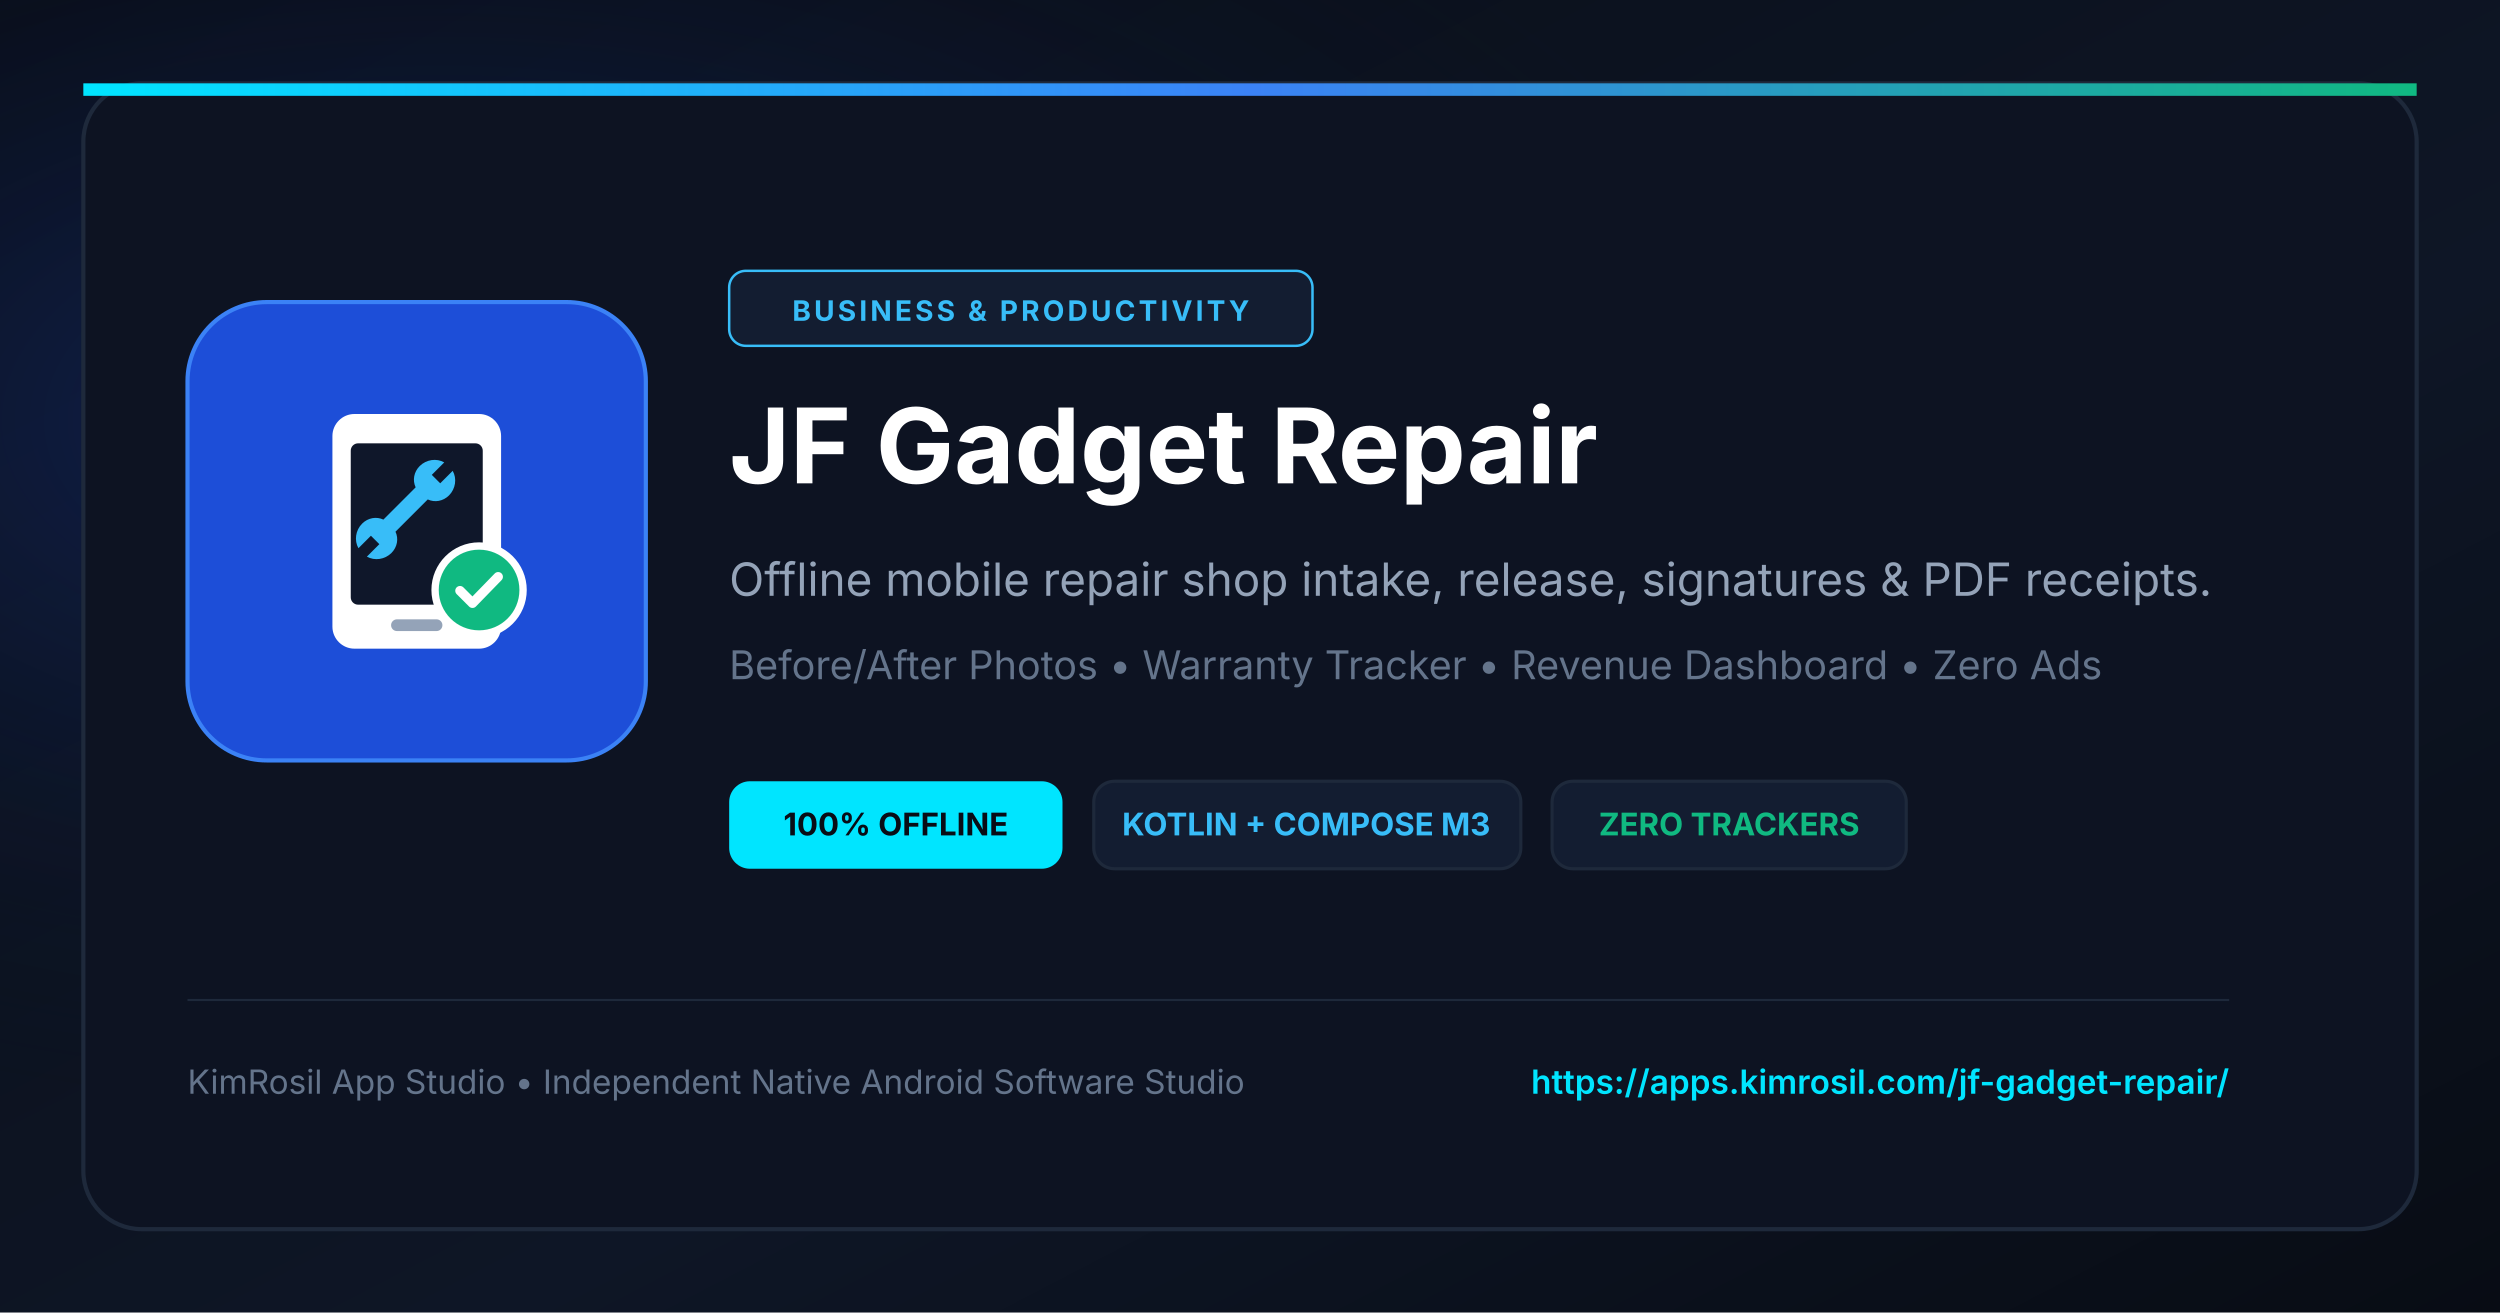
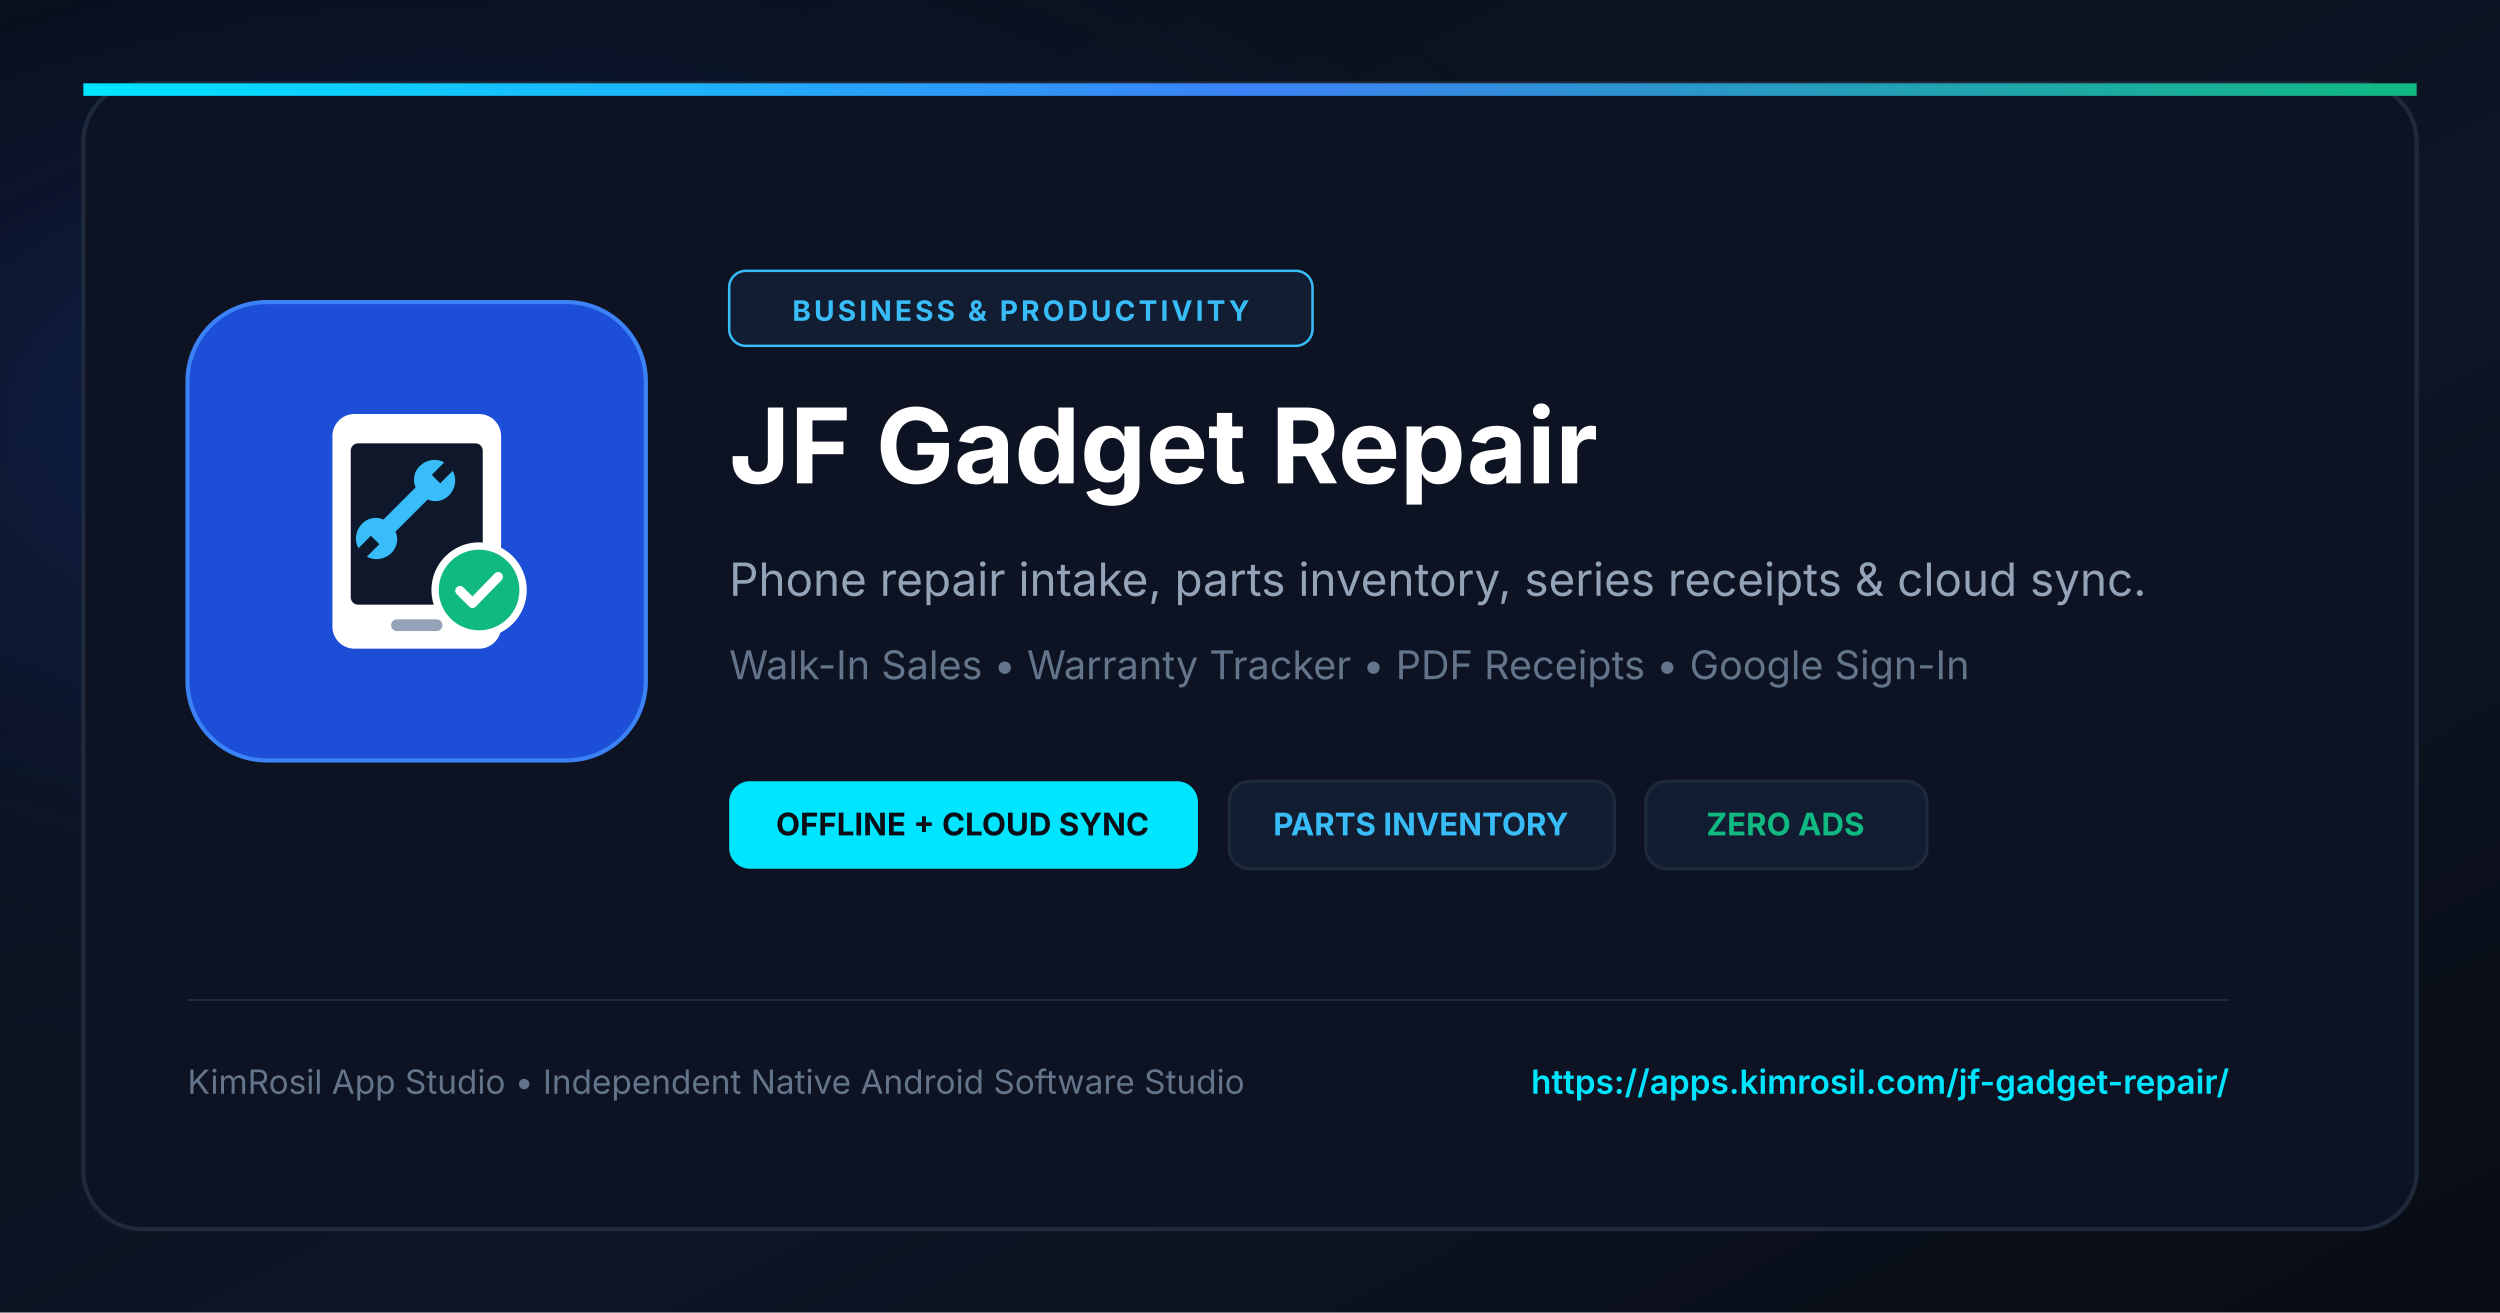
<svg xmlns="http://www.w3.org/2000/svg" viewBox="0 0 1200 630" width="1200" height="630">
  <defs>
    <linearGradient id="bgGrad" x1="0%" y1="0%" x2="100%" y2="100%">
      <stop offset="0%" stop-color="#090D16" />
      <stop offset="60%" stop-color="#0E1626" />
      <stop offset="100%" stop-color="#080C14" />
    </linearGradient>
    <radialGradient id="blueGlow" cx="18%" cy="32%" r="55%">
      <stop offset="0%" stop-color="#1D4ED8" stop-opacity="0.32" />
      <stop offset="100%" stop-color="#090D16" stop-opacity="0" />
    </radialGradient>
    <linearGradient id="accentLine" x1="0%" y1="0%" x2="100%" y2="0%">
      <stop offset="0%" stop-color="#00E5FF" />
      <stop offset="50%" stop-color="#3B82F6" />
      <stop offset="100%" stop-color="#10B981" />
    </linearGradient>
  </defs>
  <rect width="1200" height="630" fill="url(#bgGrad)" />
  <rect width="1200" height="630" fill="url(#blueGlow)" />
  <rect x="40" y="40" width="1120" height="550" rx="28" fill="#0D1322" stroke="#1E293B" stroke-width="2" />
  <rect x="40" y="40" width="1120" height="6" fill="url(#accentLine)" />
  <rect x="90" y="145" width="220" height="220" rx="38" fill="#1D4ED8" stroke="#3B82F6" stroke-width="2" />
  <g transform="translate(105, 160) scale(1.76)">
    <path fill="#FFFFFF" d="M37,22 L71,22 C74.3,22 77,24.7 77,28 L77,80 C77,83.3 74.3,86 71,86 L37,86 C33.7,86 31,83.3 31,80 L31,28 C31,24.7 33.7,22 37,22 Z" />
    <rect x="36" y="30" width="36" height="44" rx="2" fill="#0F172A" />
    <rect x="47" y="78" width="14" height="3.2" rx="1.6" fill="#94A3B8" />
    <path fill="#38BDF8" d="M62.8,44.2 C61.2,45.8 58.9,46.2 57,45.3 L48.2,54.1 C49.1,56 48.7,58.3 47.1,59.9 C45.3,61.7 42.5,62.1 40.4,60.9 L43.8,57.5 L41.5,55.2 L38.1,58.6 C36.9,56.5 37.3,53.7 39.1,51.9 C40.7,50.3 43,49.9 44.9,50.8 L53.7,42 C52.8,40.1 53.2,37.8 54.8,36.2 C56.6,34.4 59.4,34 61.5,35.2 L58.1,38.6 L60.4,40.9 L63.8,37.5 C65,39.6 64.6,42.4 62.8,44.2 Z" />
    <circle cx="71" cy="70" r="12" fill="#10B981" stroke="#FFFFFF" stroke-width="2" />
    <path fill="none" stroke="#FFFFFF" stroke-width="2.6" stroke-linecap="round" stroke-linejoin="round" d="M65.8,70.2 L69.2,73.6 L76.2,66.4" />
  </g>
  <rect x="350" y="130" width="280" height="36" rx="8" fill="#131D31" stroke="#38BDF8" stroke-width="1.2" />
  <text x="490" y="154" fill="#38BDF8" font-size="13.5" font-weight="bold" font-family="-apple-system, BlinkMacSystemFont, sans-serif" text-anchor="middle" letter-spacing="1.5">BUSINESS &amp; PRODUCTIVITY</text>
  <text x="350" y="232" fill="#FFFFFF" font-size="50" font-weight="bold" font-family="-apple-system, BlinkMacSystemFont, sans-serif">JF Gadget Repair</text>
-   <text x="350" y="286" fill="#94A3B8" font-size="22" font-family="-apple-system, BlinkMacSystemFont, sans-serif">Offline mobile repair shop intake, release, signatures &amp; PDF receipts.</text>
-   <text x="350" y="326" fill="#64748B" font-size="19" font-family="-apple-system, BlinkMacSystemFont, sans-serif">Before/After Photos • Warranty Tracker • Revenue Dashboard • Zero Ads</text>
+   <text x="350" y="286" fill="#94A3B8" font-size="22" font-family="-apple-system, BlinkMacSystemFont, sans-serif">Phone repair intake, parts inventory, series receipts &amp; cloud sync.</text>
+   <text x="350" y="326" fill="#64748B" font-size="19" font-family="-apple-system, BlinkMacSystemFont, sans-serif">Walk-In Sales • Warranty Tracker • PDF Receipts • Google Sign-In</text>
  <g transform="translate(350, 375)">
-     <rect x="0" y="0" width="160" height="42" rx="10" fill="#00E5FF" />
-     <text x="80" y="26" fill="#090D16" font-size="15" font-weight="bold" font-family="-apple-system, BlinkMacSystemFont, sans-serif" text-anchor="middle">100% OFFLINE</text>
-     <rect x="175" y="0" width="205" height="42" rx="10" fill="#131D31" stroke="#1E293B" stroke-width="1.5" />
-     <text x="277" y="26" fill="#38BDF8" font-size="15" font-weight="bold" font-family="-apple-system, BlinkMacSystemFont, sans-serif" text-anchor="middle">KOTLIN + COMPOSE M3</text>
-     <rect x="395" y="0" width="170" height="42" rx="10" fill="#131D31" stroke="#1E293B" stroke-width="1.5" />
-     <text x="480" y="26" fill="#10B981" font-size="15" font-weight="bold" font-family="-apple-system, BlinkMacSystemFont, sans-serif" text-anchor="middle">ZERO TRACKERS</text>
+     <rect x="0" y="0" width="225" height="42" rx="10" fill="#00E5FF" />
+     <text x="112" y="26" fill="#090D16" font-size="15" font-weight="bold" font-family="-apple-system, BlinkMacSystemFont, sans-serif" text-anchor="middle">OFFLINE + CLOUD SYNC</text>
+     <rect x="240" y="0" width="185" height="42" rx="10" fill="#131D31" stroke="#1E293B" stroke-width="1.5" />
+     <text x="332" y="26" fill="#38BDF8" font-size="15" font-weight="bold" font-family="-apple-system, BlinkMacSystemFont, sans-serif" text-anchor="middle">PARTS INVENTORY</text>
+     <rect x="440" y="0" width="135" height="42" rx="10" fill="#131D31" stroke="#1E293B" stroke-width="1.5" />
+     <text x="507" y="26" fill="#10B981" font-size="15" font-weight="bold" font-family="-apple-system, BlinkMacSystemFont, sans-serif" text-anchor="middle">ZERO ADS</text>
  </g>
  <line x1="90" y1="480" x2="1070" y2="480" stroke="#1E293B" stroke-width="1" />
  <text x="90" y="525" fill="#64748B" font-size="16" font-family="-apple-system, BlinkMacSystemFont, sans-serif">KimRosil App Studio • Independent Native Android Software Studio</text>
  <text x="1070" y="525" fill="#00E5FF" font-size="16" font-weight="600" font-family="-apple-system, BlinkMacSystemFont, sans-serif" text-anchor="end">https://apps.kimrosil.com/jf-gadget-repair/</text>
</svg>
